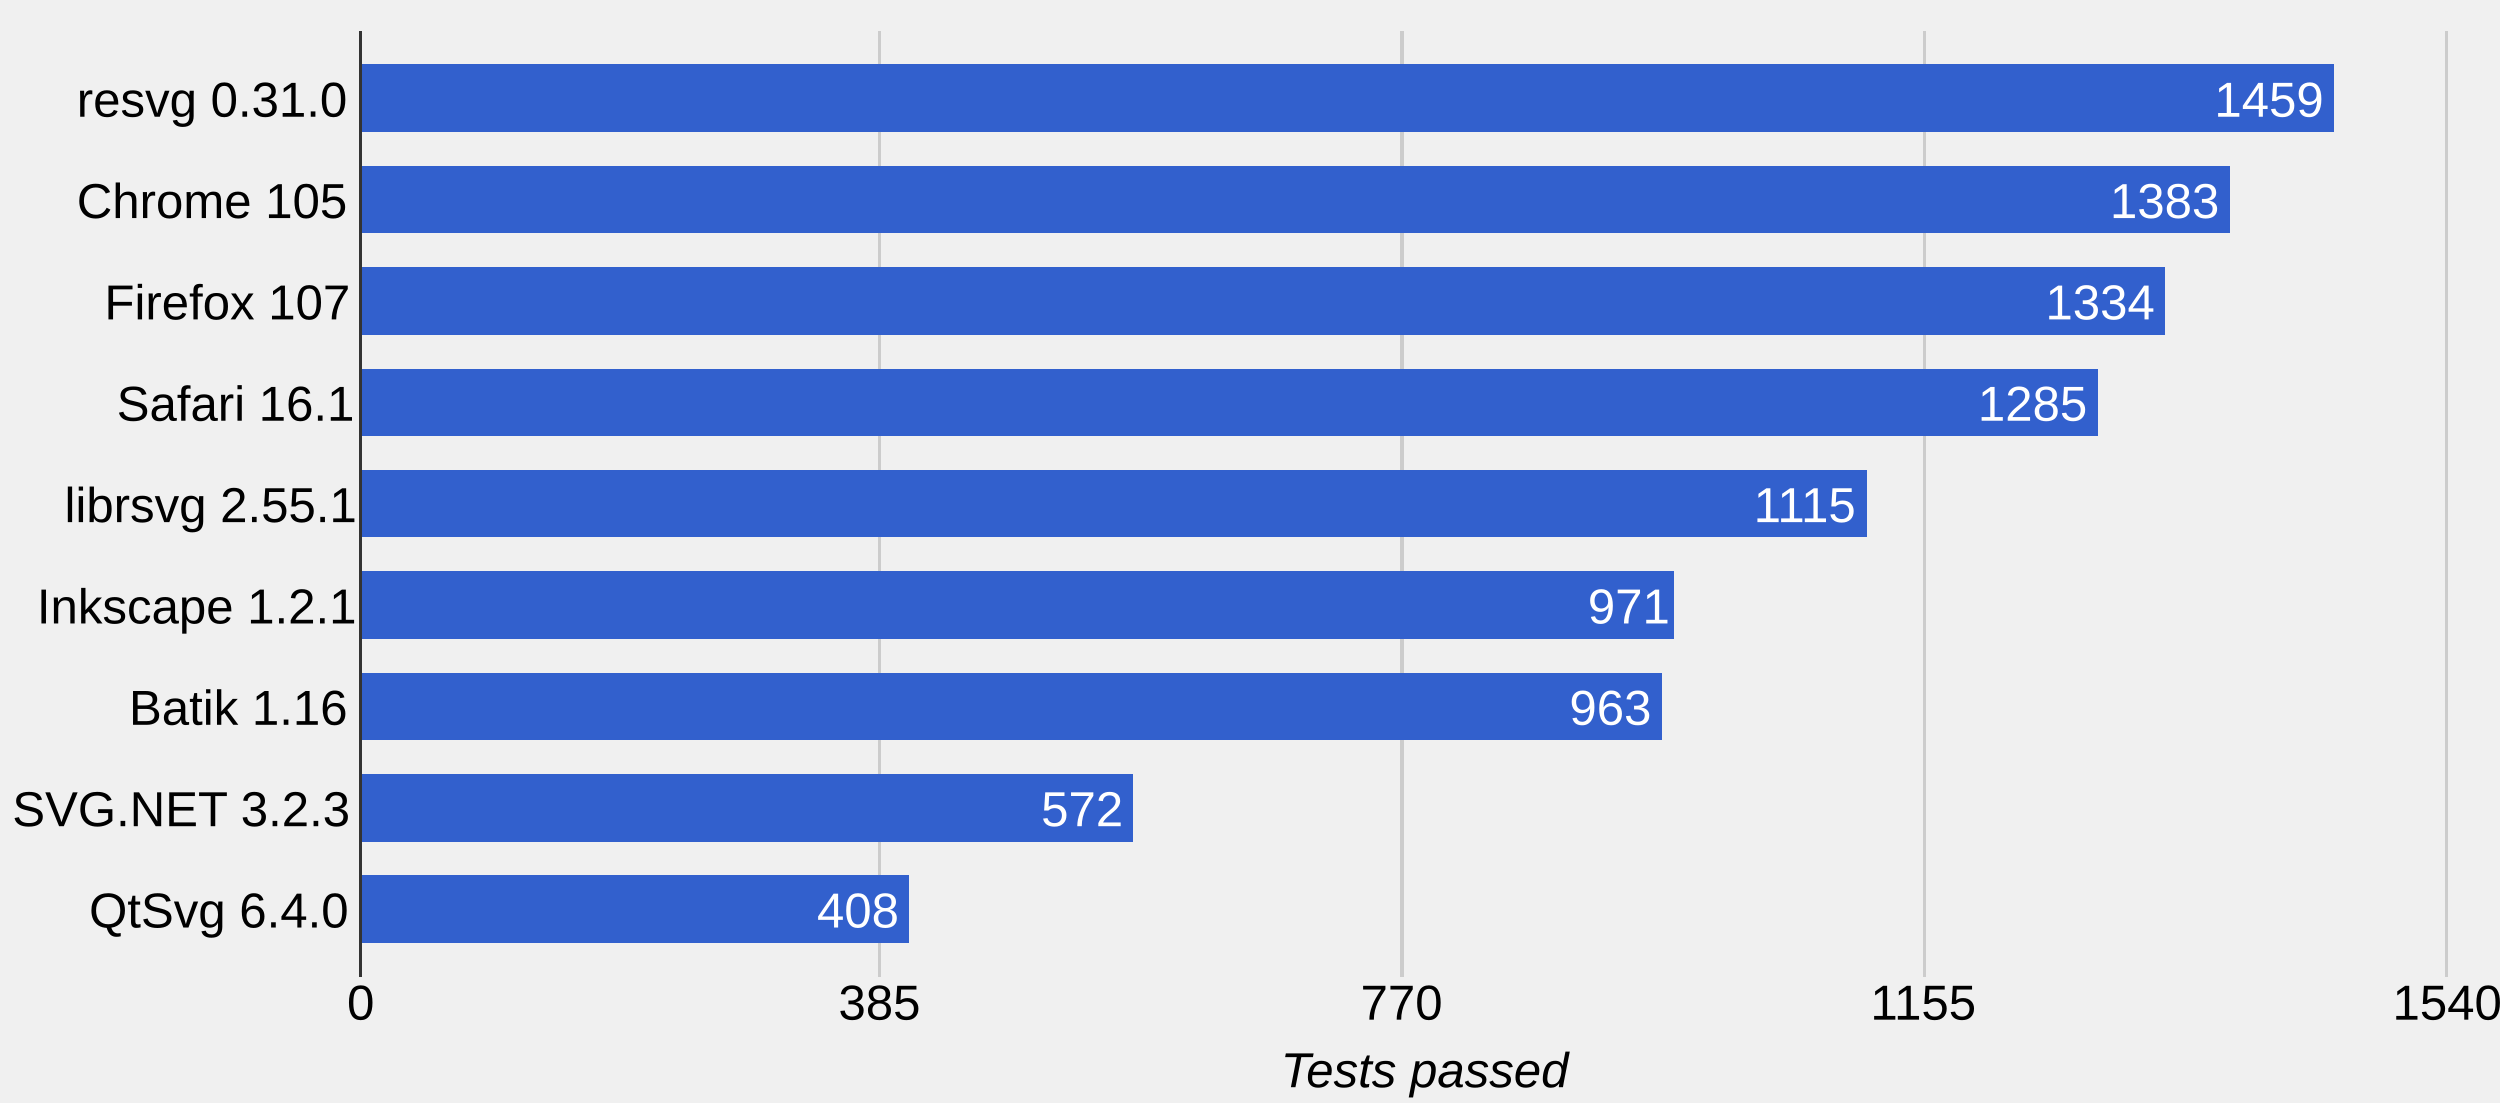
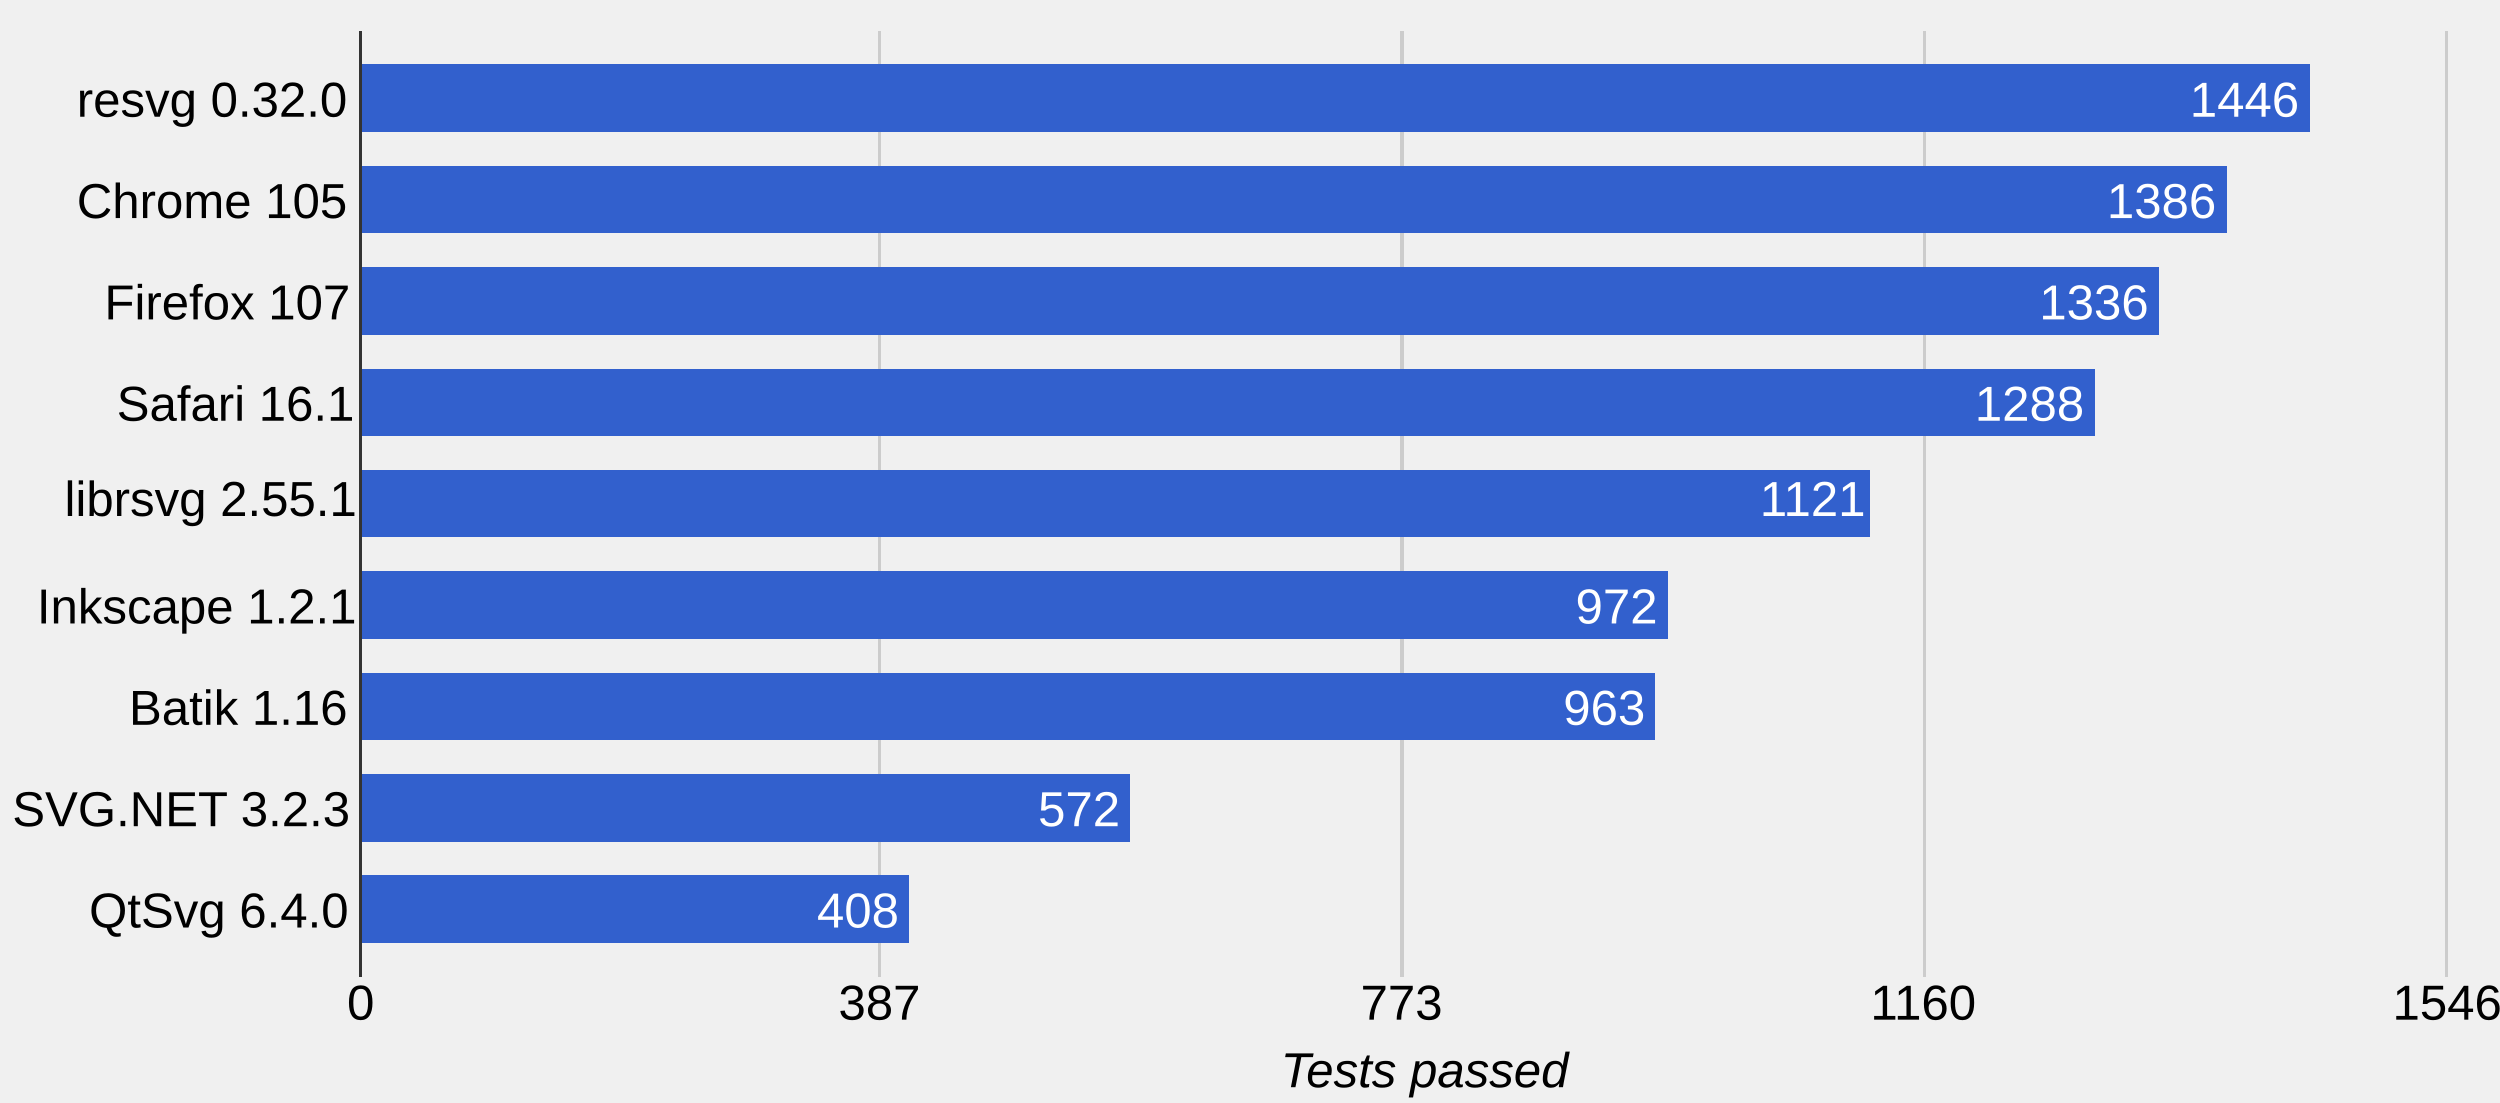
<svg xmlns="http://www.w3.org/2000/svg" height="359" shape-rendering="crispEdges" width="814">
-   <text font-family="Arial" font-size="16" x="25" y="38">resvg 0.31.0</text>
+   <text font-family="Arial" font-size="16" x="25" y="38">resvg 0.32.0</text>
  <text font-family="Arial" font-size="16" x="25" y="71">Chrome 105</text>
  <text font-family="Arial" font-size="16" x="34" y="104">Firefox 107</text>
  <text font-family="Arial" font-size="16" x="38" y="137">Safari 16.1</text>
-   <text font-family="Arial" font-size="16" x="21" y="170">librsvg 2.55.1</text>
+   <text font-family="Arial" font-size="16" x="21" y="168">librsvg 2.55.1</text>
  <text font-family="Arial" font-size="16" x="12" y="203">Inkscape 1.2.1</text>
  <text font-family="Arial" font-size="16" x="42" y="236">Batik 1.16</text>
  <text font-family="Arial" font-size="16" x="4" y="269">SVG.NET 3.2.3</text>
  <text font-family="Arial" font-size="16" x="29" y="302">QtSvg 6.4.0</text>
  <rect fill="#ccc" height="308" width="1" x="117" y="10" />
  <text fill="#000" font-family="Arial" font-size="16" x="113" y="332">0</text>
  <rect fill="#ccc" height="308" width="1" x="286" y="10" />
-   <text fill="#000" font-family="Arial" font-size="16" x="273" y="332">385</text>
+   <text fill="#000" font-family="Arial" font-size="16" x="273" y="332">387</text>
  <rect fill="#ccc" height="308" width="1" x="456" y="10" />
-   <text fill="#000" font-family="Arial" font-size="16" x="443" y="332">770</text>
+   <text fill="#000" font-family="Arial" font-size="16" x="443" y="332">773</text>
  <rect fill="#ccc" height="308" width="1" x="626" y="10" />
-   <text fill="#000" font-family="Arial" font-size="16" x="609" y="332">1155</text>
+   <text fill="#000" font-family="Arial" font-size="16" x="609" y="332">1160</text>
  <rect fill="#ccc" height="308" width="1" x="796" y="10" />
-   <text fill="#000" font-family="Arial" font-size="16" x="779" y="332">1540</text>
-   <rect fill="#3260cd" height="22" width="643" x="117" y="21" />
-   <text fill="#fff" font-family="Arial" font-size="16" x="721" y="38">1459</text>
-   <rect fill="#3260cd" height="22" width="609" x="117" y="54" />
-   <text fill="#fff" font-family="Arial" font-size="16" x="687" y="71">1383</text>
-   <rect fill="#3260cd" height="22" width="588" x="117" y="87" />
-   <text fill="#fff" font-family="Arial" font-size="16" x="666" y="104">1334</text>
-   <rect fill="#3260cd" height="22" width="566" x="117" y="120" />
-   <text fill="#fff" font-family="Arial" font-size="16" x="644" y="137">1285</text>
-   <rect fill="#3260cd" height="22" width="491" x="117" y="153" />
-   <text fill="#fff" font-family="Arial" font-size="16" x="571" y="170">1115</text>
-   <rect fill="#3260cd" height="22" width="428" x="117" y="186" />
-   <text fill="#fff" font-family="Arial" font-size="16" x="517" y="203">971</text>
-   <rect fill="#3260cd" height="22" width="424" x="117" y="219" />
-   <text fill="#fff" font-family="Arial" font-size="16" x="511" y="236">963</text>
-   <rect fill="#3260cd" height="22" width="252" x="117" y="252" />
-   <text fill="#fff" font-family="Arial" font-size="16" x="339" y="269">572</text>
+   <text fill="#000" font-family="Arial" font-size="16" x="779" y="332">1546</text>
+   <rect fill="#3260cd" height="22" width="635" x="117" y="21" />
+   <text fill="#fff" font-family="Arial" font-size="16" x="713" y="38">1446</text>
+   <rect fill="#3260cd" height="22" width="608" x="117" y="54" />
+   <text fill="#fff" font-family="Arial" font-size="16" x="686" y="71">1386</text>
+   <rect fill="#3260cd" height="22" width="586" x="117" y="87" />
+   <text fill="#fff" font-family="Arial" font-size="16" x="664" y="104">1336</text>
+   <rect fill="#3260cd" height="22" width="565" x="117" y="120" />
+   <text fill="#fff" font-family="Arial" font-size="16" x="643" y="137">1288</text>
+   <rect fill="#3260cd" height="22" width="492" x="117" y="153" />
+   <text fill="#fff" font-family="Arial" font-size="16" x="573" y="168">1121</text>
+   <rect fill="#3260cd" height="22" width="426" x="117" y="186" />
+   <text fill="#fff" font-family="Arial" font-size="16" x="513" y="203">972</text>
+   <rect fill="#3260cd" height="22" width="422" x="117" y="219" />
+   <text fill="#fff" font-family="Arial" font-size="16" x="509" y="236">963</text>
+   <rect fill="#3260cd" height="22" width="251" x="117" y="252" />
+   <text fill="#fff" font-family="Arial" font-size="16" x="338" y="269">572</text>
  <rect fill="#3260cd" height="22" width="179" x="117" y="285" />
  <text fill="#fff" font-family="Arial" font-size="16" x="266" y="302">408</text>
  <rect fill="#333" height="308" width="1" x="117" y="10" />
  <text font-family="Arial" font-size="16" font-style="italic" x="417" y="354">Tests passed</text>
</svg>
